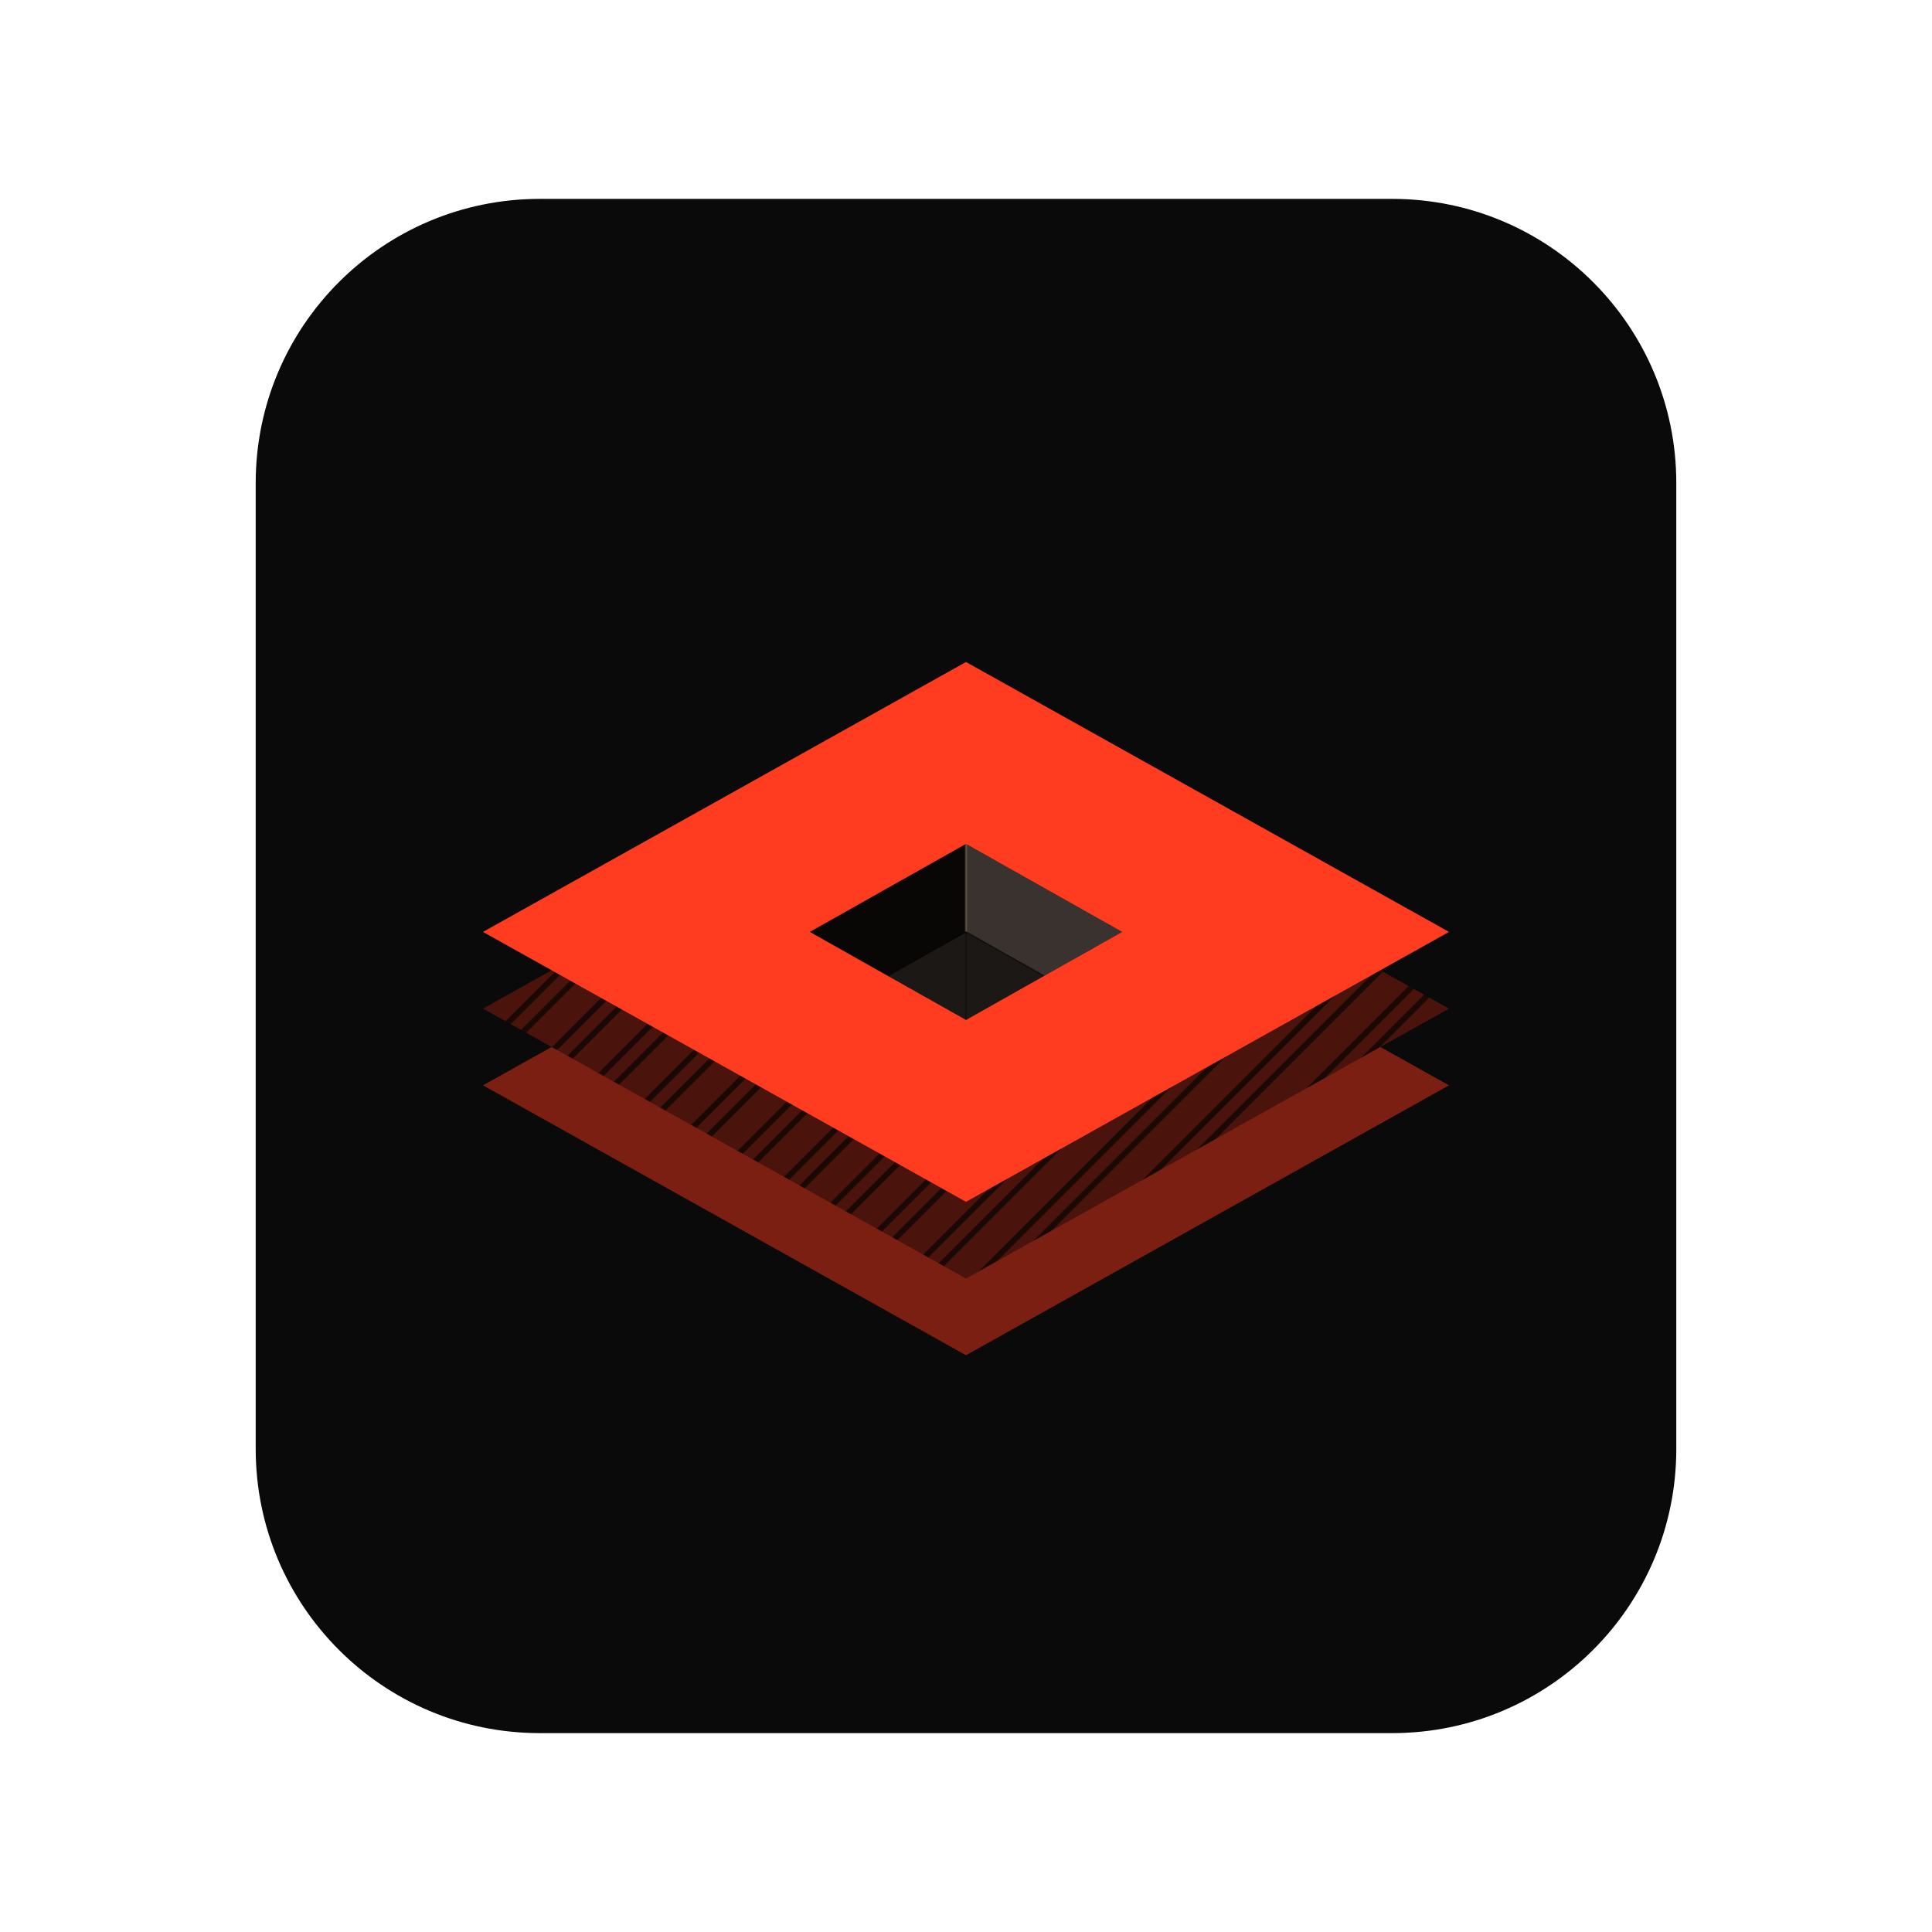
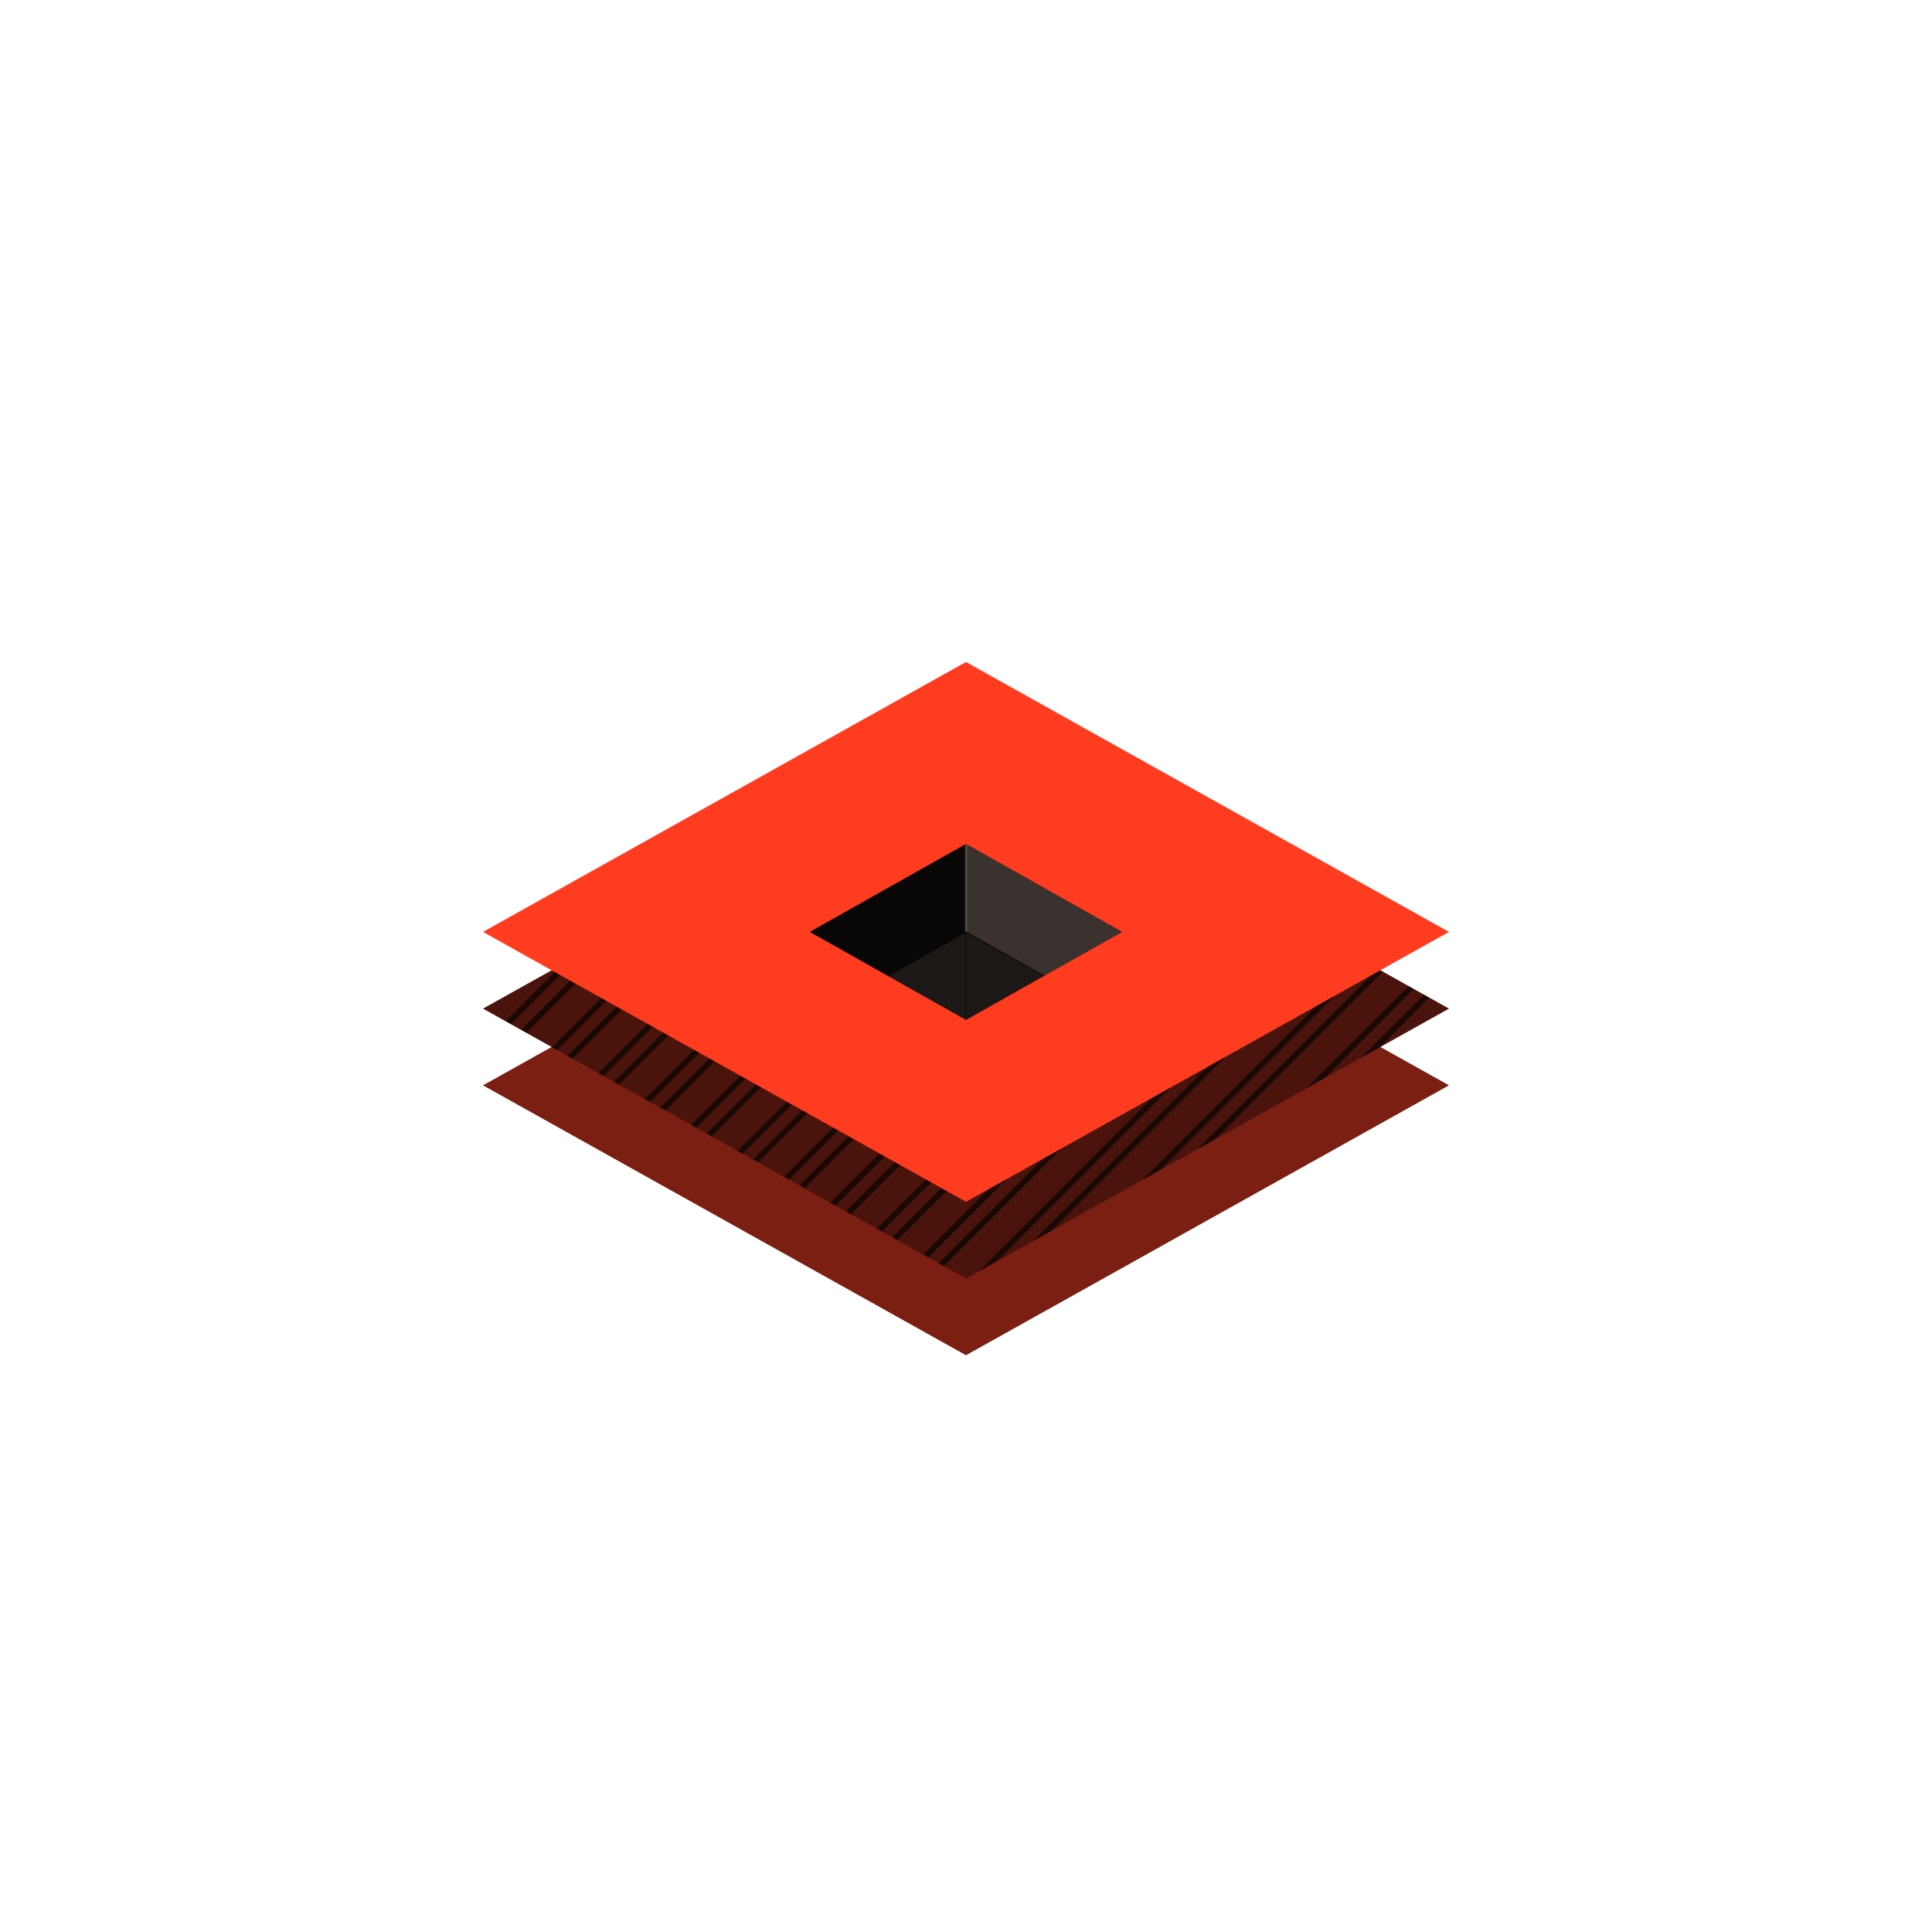
<svg xmlns="http://www.w3.org/2000/svg" width="100%" viewBox="0 0 680 680" role="img" style="">
  <defs>
    <pattern id="hatch-copy" width="18" height="18" patternTransform="rotate(45)" patternUnits="userSpaceOnUse">
      <rect width="18" height="18" fill="#4a140c" />
      <line x1="3" y1="0" x2="3" y2="18" stroke="#1a0805" stroke-width="2" />
      <line x1="9" y1="0" x2="9" y2="18" stroke="#1a0805" stroke-width="2" />
    </pattern>
  </defs>
-   <rect x="90" y="70" width="500" height="540" rx="100" fill="#0a0a0a" style="fill:rgb(10, 10, 10);stroke:none;color:rgb(11, 11, 11);stroke-width:1px;stroke-linecap:butt;stroke-linejoin:miter;opacity:1;font-family:&quot;Anthropic Sans&quot;, -apple-system, BlinkMacSystemFont, &quot;Segoe UI&quot;, sans-serif;font-size:16px;font-weight:400;text-anchor:start;dominant-baseline:auto" />
  <path d="M340,287 L510,382 L340,477 L170,382 Z" fill="#7a1f12" style="fill:rgb(122, 31, 18);stroke:none;color:rgb(11, 11, 11);stroke-width:1px;stroke-linecap:butt;stroke-linejoin:miter;opacity:1;font-family:&quot;Anthropic Sans&quot;, -apple-system, BlinkMacSystemFont, &quot;Segoe UI&quot;, sans-serif;font-size:16px;font-weight:400;text-anchor:start;dominant-baseline:auto" />
  <path d="M340,260 L510,355 L340,450 L170,355 Z" fill="url(#hatch-copy)" style="stroke:none;color:rgb(11, 11, 11);stroke-width:1px;stroke-linecap:butt;stroke-linejoin:miter;opacity:1;font-family:&quot;Anthropic Sans&quot;, -apple-system, BlinkMacSystemFont, &quot;Segoe UI&quot;, sans-serif;font-size:16px;font-weight:400;text-anchor:start;dominant-baseline:auto" />
  <path d="M340,328 L340,297 L395,328 L367.5,343.5 Z" fill="#3a322e" style="fill:rgb(58, 50, 46);stroke:none;color:rgb(11, 11, 11);stroke-width:1px;stroke-linecap:butt;stroke-linejoin:miter;opacity:1;font-family:&quot;Anthropic Sans&quot;, -apple-system, BlinkMacSystemFont, &quot;Segoe UI&quot;, sans-serif;font-size:16px;font-weight:400;text-anchor:start;dominant-baseline:auto" />
  <path d="M340,328 L367.5,343.5 L340,359 L312.5,343.5 Z" fill="#1c1815" style="fill:rgb(28, 24, 21);stroke:none;color:rgb(11, 11, 11);stroke-width:1px;stroke-linecap:butt;stroke-linejoin:miter;opacity:1;font-family:&quot;Anthropic Sans&quot;, -apple-system, BlinkMacSystemFont, &quot;Segoe UI&quot;, sans-serif;font-size:16px;font-weight:400;text-anchor:start;dominant-baseline:auto" />
  <path d="M340,328 L312.5,343.5 L285,328 L340,297 Z" fill="#080706" style="fill:rgb(8, 7, 6);stroke:none;color:rgb(11, 11, 11);stroke-width:1px;stroke-linecap:butt;stroke-linejoin:miter;opacity:1;font-family:&quot;Anthropic Sans&quot;, -apple-system, BlinkMacSystemFont, &quot;Segoe UI&quot;, sans-serif;font-size:16px;font-weight:400;text-anchor:start;dominant-baseline:auto" />
  <line x1="340" y1="328" x2="340" y2="297" stroke="#7a6a5c" stroke-width="0.75" opacity="0.55" style="fill:rgb(0, 0, 0);stroke:rgb(122, 106, 92);color:rgb(11, 11, 11);stroke-width:0.75px;stroke-linecap:butt;stroke-linejoin:miter;opacity:0.55;font-family:&quot;Anthropic Sans&quot;, -apple-system, BlinkMacSystemFont, &quot;Segoe UI&quot;, sans-serif;font-size:16px;font-weight:400;text-anchor:start;dominant-baseline:auto" />
  <line x1="340" y1="328" x2="367.5" y2="343.5" stroke="#000" stroke-width="0.5" opacity="0.5" style="fill:rgb(0, 0, 0);stroke:rgb(0, 0, 0);color:rgb(11, 11, 11);stroke-width:0.5px;stroke-linecap:butt;stroke-linejoin:miter;opacity:0.5;font-family:&quot;Anthropic Sans&quot;, -apple-system, BlinkMacSystemFont, &quot;Segoe UI&quot;, sans-serif;font-size:16px;font-weight:400;text-anchor:start;dominant-baseline:auto" />
  <line x1="340" y1="328" x2="312.5" y2="343.5" stroke="#000" stroke-width="0.5" opacity="0.5" style="fill:rgb(0, 0, 0);stroke:rgb(0, 0, 0);color:rgb(11, 11, 11);stroke-width:0.5px;stroke-linecap:butt;stroke-linejoin:miter;opacity:0.5;font-family:&quot;Anthropic Sans&quot;, -apple-system, BlinkMacSystemFont, &quot;Segoe UI&quot;, sans-serif;font-size:16px;font-weight:400;text-anchor:start;dominant-baseline:auto" />
  <line x1="340" y1="328" x2="340" y2="359" stroke="#000" stroke-width="0.5" opacity="0.35" style="fill:rgb(0, 0, 0);stroke:rgb(0, 0, 0);color:rgb(11, 11, 11);stroke-width:0.5px;stroke-linecap:butt;stroke-linejoin:miter;opacity:0.35;font-family:&quot;Anthropic Sans&quot;, -apple-system, BlinkMacSystemFont, &quot;Segoe UI&quot;, sans-serif;font-size:16px;font-weight:400;text-anchor:start;dominant-baseline:auto" />
  <path d="M340,233 L510,328 L340,423 L170,328 Z M340,297 L395,328 L340,359 L285,328 Z" fill-rule="evenodd" fill="#ff3c1f" style="fill:rgb(255, 60, 31);stroke:none;color:rgb(11, 11, 11);stroke-width:1px;stroke-linecap:butt;stroke-linejoin:miter;opacity:1;font-family:&quot;Anthropic Sans&quot;, -apple-system, BlinkMacSystemFont, &quot;Segoe UI&quot;, sans-serif;font-size:16px;font-weight:400;text-anchor:start;dominant-baseline:auto" />
</svg>
